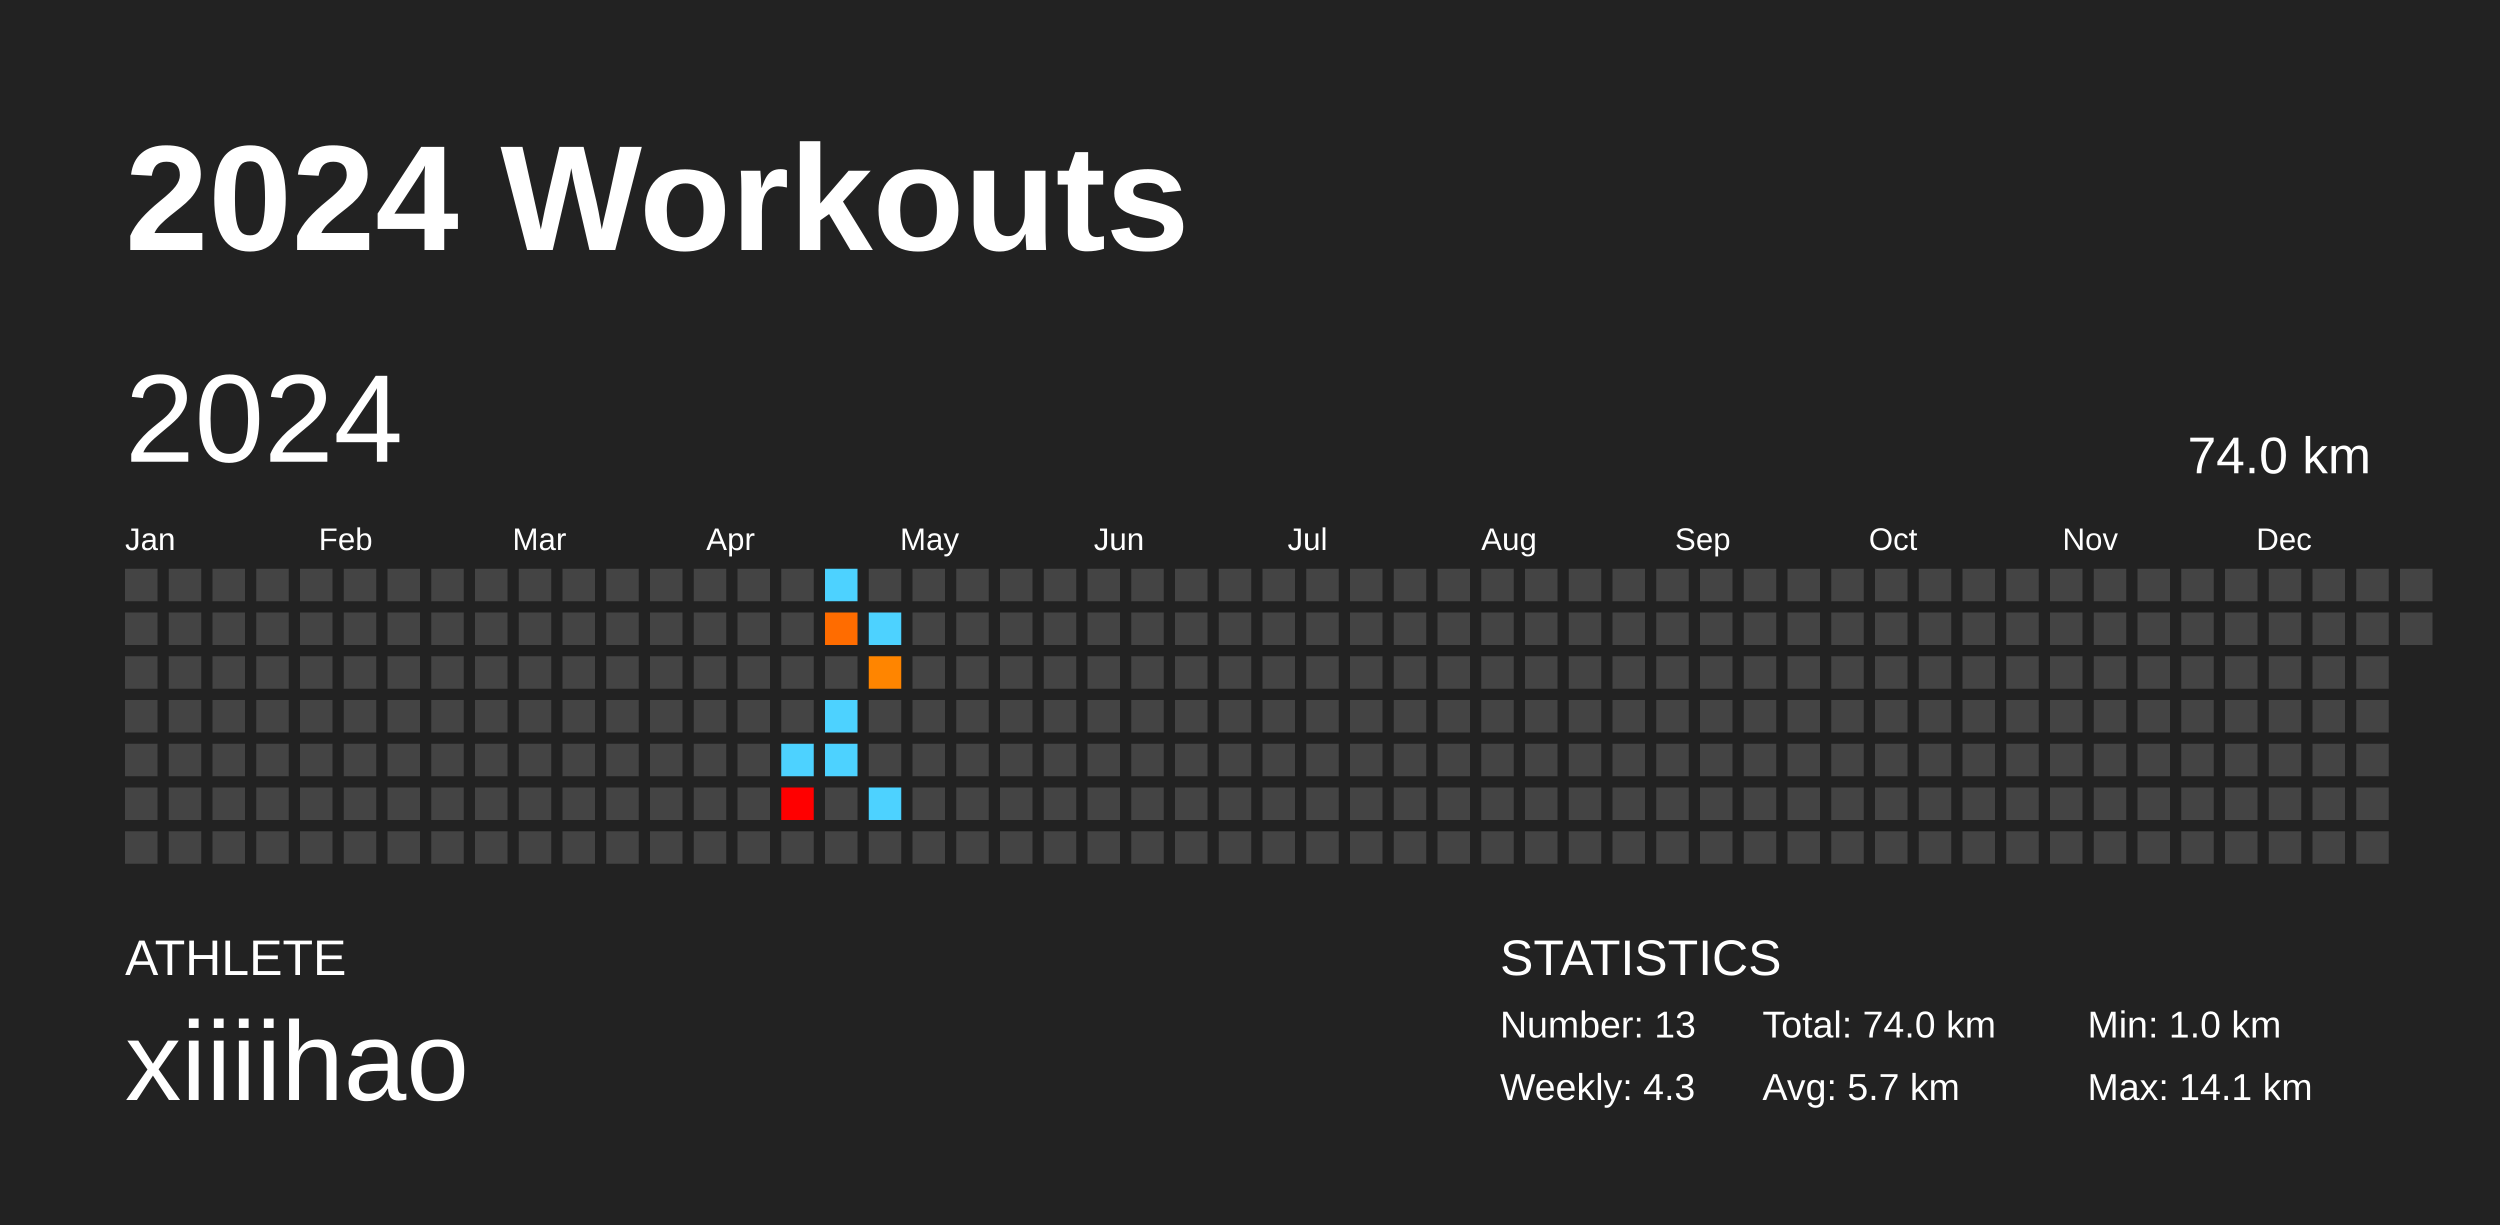
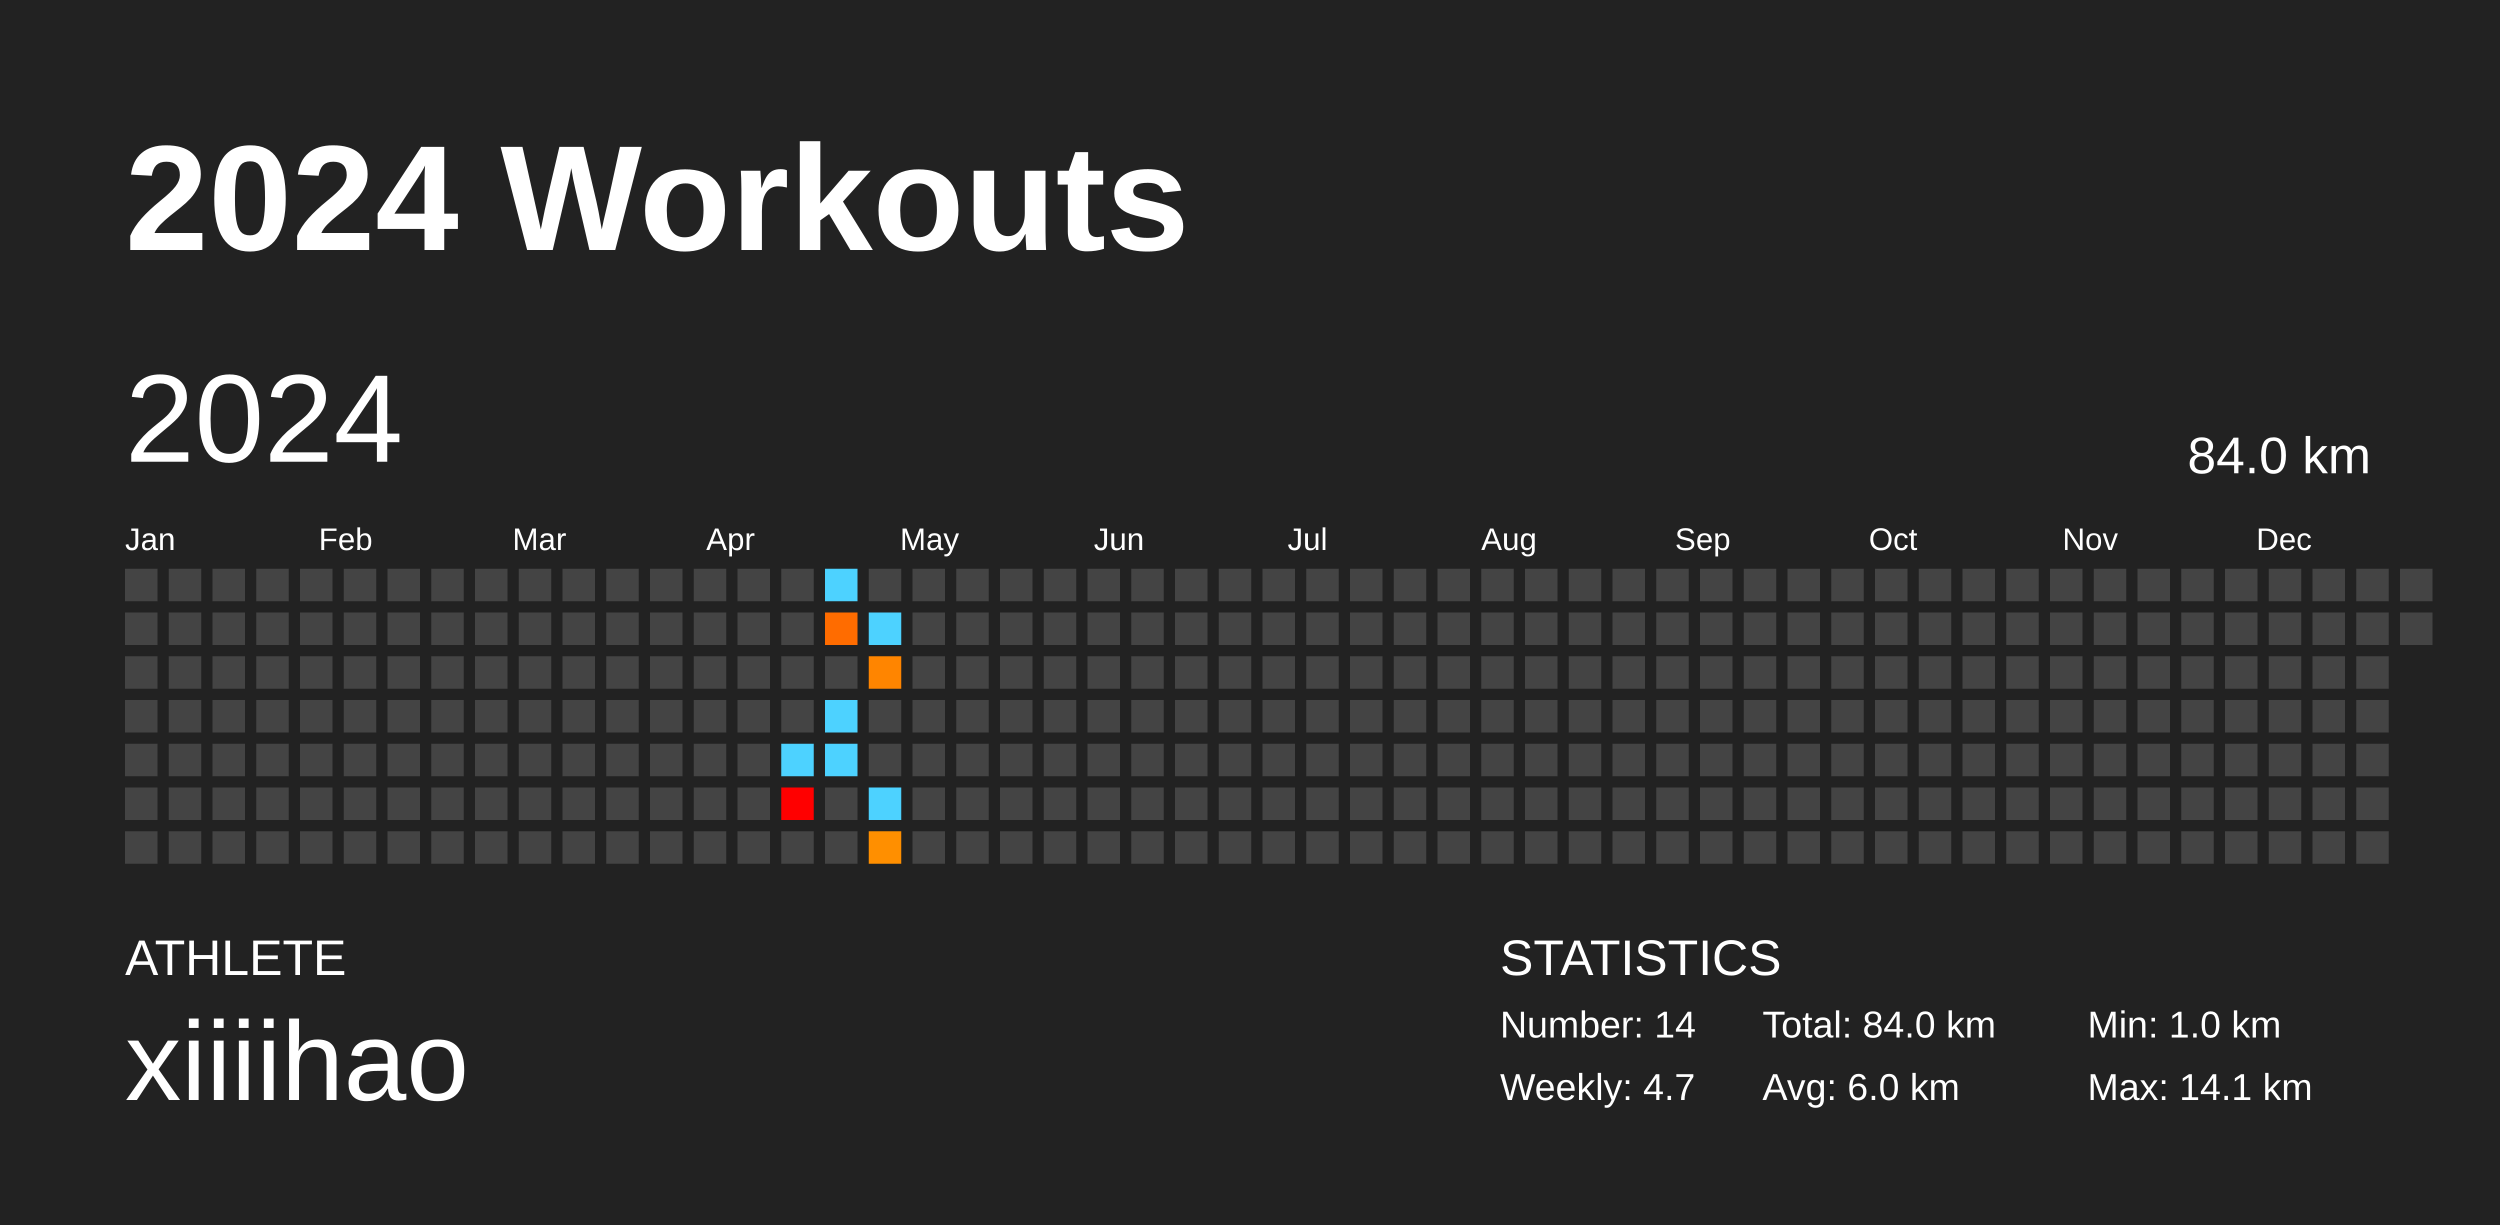
<svg xmlns="http://www.w3.org/2000/svg" baseProfile="full" height="98mm" version="1.1" viewBox="0,0,200,98" width="200mm">
  <defs />
  <rect fill="#222222" height="98" width="200" x="0" y="0" />
  <text fill="#FFFFFF" style="font-size:12px; font-family:Arial; font-weight:bold;" x="10" y="20">2024 Workouts</text>
  <text fill="#FFFFFF" style="font-size:4px; font-family:Arial" x="10" y="78">ATHLETE</text>
  <text fill="#FFFFFF" style="font-size:9px; font-family:Arial" x="10" y="88">xiiiihao</text>
  <text fill="#FFFFFF" style="font-size:4px; font-family:Arial" x="120" y="78">STATISTICS</text>
-   <text fill="#FFFFFF" style="font-size:3px; font-family:Arial" x="120" y="83">Number: 13</text>
-   <text fill="#FFFFFF" style="font-size:3px; font-family:Arial" x="120" y="88">Weekly: 4.3</text>
-   <text fill="#FFFFFF" style="font-size:3px; font-family:Arial" x="141" y="83">Total: 74.0 km</text>
-   <text fill="#FFFFFF" style="font-size:3px; font-family:Arial" x="141" y="88">Avg: 5.7 km</text>
+   <text fill="#FFFFFF" style="font-size:3px; font-family:Arial" x="120" y="83">Number: 14</text>
+   <text fill="#FFFFFF" style="font-size:3px; font-family:Arial" x="120" y="88">Weekly: 4.7</text>
+   <text fill="#FFFFFF" style="font-size:3px; font-family:Arial" x="141" y="83">Total: 84.0 km</text>
+   <text fill="#FFFFFF" style="font-size:3px; font-family:Arial" x="141" y="88">Avg: 6.0 km</text>
  <text fill="#FFFFFF" style="font-size:3px; font-family:Arial" x="167" y="83">Min: 1.0 km</text>
  <text fill="#FFFFFF" style="font-size:3px; font-family:Arial" x="167" y="88">Max: 14.1 km</text>
  <text dominant-baseline="hanging" fill="#FFFFFF" style="font-size:10.0px; font-family:Arial;" x="10" y="30">2024</text>
-   <text dominant-baseline="hanging" fill="#FFFFFF" style="font-size:4.125px; font-family:Arial;" x="175" y="35">74.0 km</text>
+   <text dominant-baseline="hanging" fill="#FFFFFF" style="font-size:4.125px; font-family:Arial;" x="175" y="35">84.0 km</text>
  <text fill="#FFFFFF" style="font-size:2.5px; font-family:Arial" x="10.0" y="44">Jan</text>
  <text fill="#FFFFFF" style="font-size:2.5px; font-family:Arial" x="25.5" y="44">Feb</text>
  <text fill="#FFFFFF" style="font-size:2.5px; font-family:Arial" x="41.0" y="44">Mar</text>
  <text fill="#FFFFFF" style="font-size:2.5px; font-family:Arial" x="56.5" y="44">Apr</text>
  <text fill="#FFFFFF" style="font-size:2.5px; font-family:Arial" x="72.0" y="44">May</text>
  <text fill="#FFFFFF" style="font-size:2.5px; font-family:Arial" x="87.5" y="44">Jun</text>
  <text fill="#FFFFFF" style="font-size:2.5px; font-family:Arial" x="103.0" y="44">Jul</text>
  <text fill="#FFFFFF" style="font-size:2.5px; font-family:Arial" x="118.5" y="44">Aug</text>
  <text fill="#FFFFFF" style="font-size:2.5px; font-family:Arial" x="134.0" y="44">Sep</text>
  <text fill="#FFFFFF" style="font-size:2.5px; font-family:Arial" x="149.5" y="44">Oct</text>
  <text fill="#FFFFFF" style="font-size:2.5px; font-family:Arial" x="165.0" y="44">Nov</text>
  <text fill="#FFFFFF" style="font-size:2.5px; font-family:Arial" x="180.5" y="44">Dec</text>
  <rect fill="#444444" height="2.6" width="2.6" x="10.0" y="45.5" />
  <rect fill="#444444" height="2.6" width="2.6" x="10.0" y="49.0" />
  <rect fill="#444444" height="2.6" width="2.6" x="10.0" y="52.5" />
  <rect fill="#444444" height="2.6" width="2.6" x="10.0" y="56.0" />
  <rect fill="#444444" height="2.6" width="2.6" x="10.0" y="59.5" />
  <rect fill="#444444" height="2.6" width="2.6" x="10.0" y="63.0" />
  <rect fill="#444444" height="2.6" width="2.6" x="10.0" y="66.5" />
  <rect fill="#444444" height="2.6" width="2.6" x="13.5" y="45.5" />
  <rect fill="#444444" height="2.6" width="2.6" x="13.5" y="49.0" />
  <rect fill="#444444" height="2.6" width="2.6" x="13.5" y="52.5" />
  <rect fill="#444444" height="2.6" width="2.6" x="13.5" y="56.0" />
  <rect fill="#444444" height="2.6" width="2.6" x="13.5" y="59.5" />
  <rect fill="#444444" height="2.6" width="2.6" x="13.5" y="63.0" />
  <rect fill="#444444" height="2.6" width="2.6" x="13.5" y="66.5" />
  <rect fill="#444444" height="2.6" width="2.6" x="17.0" y="45.5" />
  <rect fill="#444444" height="2.6" width="2.6" x="17.0" y="49.0" />
  <rect fill="#444444" height="2.6" width="2.6" x="17.0" y="52.5" />
  <rect fill="#444444" height="2.6" width="2.6" x="17.0" y="56.0" />
  <rect fill="#444444" height="2.6" width="2.6" x="17.0" y="59.5" />
  <rect fill="#444444" height="2.6" width="2.6" x="17.0" y="63.0" />
  <rect fill="#444444" height="2.6" width="2.6" x="17.0" y="66.5" />
  <rect fill="#444444" height="2.6" width="2.6" x="20.5" y="45.5" />
  <rect fill="#444444" height="2.6" width="2.6" x="20.5" y="49.0" />
  <rect fill="#444444" height="2.6" width="2.6" x="20.5" y="52.5" />
  <rect fill="#444444" height="2.6" width="2.6" x="20.5" y="56.0" />
  <rect fill="#444444" height="2.6" width="2.6" x="20.5" y="59.5" />
  <rect fill="#444444" height="2.6" width="2.6" x="20.5" y="63.0" />
  <rect fill="#444444" height="2.6" width="2.6" x="20.5" y="66.5" />
  <rect fill="#444444" height="2.6" width="2.6" x="24.0" y="45.5" />
  <rect fill="#444444" height="2.6" width="2.6" x="24.0" y="49.0" />
  <rect fill="#444444" height="2.6" width="2.6" x="24.0" y="52.5" />
  <rect fill="#444444" height="2.6" width="2.6" x="24.0" y="56.0" />
  <rect fill="#444444" height="2.6" width="2.6" x="24.0" y="59.5" />
  <rect fill="#444444" height="2.6" width="2.6" x="24.0" y="63.0" />
  <rect fill="#444444" height="2.6" width="2.6" x="24.0" y="66.5" />
  <rect fill="#444444" height="2.6" width="2.6" x="27.5" y="45.5" />
  <rect fill="#444444" height="2.6" width="2.6" x="27.5" y="49.0" />
  <rect fill="#444444" height="2.6" width="2.6" x="27.5" y="52.5" />
  <rect fill="#444444" height="2.6" width="2.6" x="27.5" y="56.0" />
  <rect fill="#444444" height="2.6" width="2.6" x="27.5" y="59.5" />
  <rect fill="#444444" height="2.6" width="2.6" x="27.5" y="63.0" />
  <rect fill="#444444" height="2.6" width="2.6" x="27.5" y="66.5" />
  <rect fill="#444444" height="2.6" width="2.6" x="31.0" y="45.5" />
  <rect fill="#444444" height="2.6" width="2.6" x="31.0" y="49.0" />
  <rect fill="#444444" height="2.6" width="2.6" x="31.0" y="52.5" />
  <rect fill="#444444" height="2.6" width="2.6" x="31.0" y="56.0" />
  <rect fill="#444444" height="2.6" width="2.6" x="31.0" y="59.5" />
  <rect fill="#444444" height="2.6" width="2.6" x="31.0" y="63.0" />
  <rect fill="#444444" height="2.6" width="2.6" x="31.0" y="66.5" />
  <rect fill="#444444" height="2.6" width="2.6" x="34.5" y="45.5" />
  <rect fill="#444444" height="2.6" width="2.6" x="34.5" y="49.0" />
  <rect fill="#444444" height="2.6" width="2.6" x="34.5" y="52.5" />
  <rect fill="#444444" height="2.6" width="2.6" x="34.5" y="56.0" />
  <rect fill="#444444" height="2.6" width="2.6" x="34.5" y="59.5" />
  <rect fill="#444444" height="2.6" width="2.6" x="34.5" y="63.0" />
  <rect fill="#444444" height="2.6" width="2.6" x="34.5" y="66.5" />
  <rect fill="#444444" height="2.6" width="2.6" x="38.0" y="45.5" />
  <rect fill="#444444" height="2.6" width="2.6" x="38.0" y="49.0" />
  <rect fill="#444444" height="2.6" width="2.6" x="38.0" y="52.5" />
  <rect fill="#444444" height="2.6" width="2.6" x="38.0" y="56.0" />
  <rect fill="#444444" height="2.6" width="2.6" x="38.0" y="59.5" />
  <rect fill="#444444" height="2.6" width="2.6" x="38.0" y="63.0" />
  <rect fill="#444444" height="2.6" width="2.6" x="38.0" y="66.5" />
  <rect fill="#444444" height="2.6" width="2.6" x="41.5" y="45.5" />
  <rect fill="#444444" height="2.6" width="2.6" x="41.5" y="49.0" />
  <rect fill="#444444" height="2.6" width="2.6" x="41.5" y="52.5" />
  <rect fill="#444444" height="2.6" width="2.6" x="41.5" y="56.0" />
  <rect fill="#444444" height="2.6" width="2.6" x="41.5" y="59.5" />
  <rect fill="#444444" height="2.6" width="2.6" x="41.5" y="63.0" />
  <rect fill="#444444" height="2.6" width="2.6" x="41.5" y="66.5" />
  <rect fill="#444444" height="2.6" width="2.6" x="45.0" y="45.5" />
  <rect fill="#444444" height="2.6" width="2.6" x="45.0" y="49.0" />
  <rect fill="#444444" height="2.6" width="2.6" x="45.0" y="52.5" />
  <rect fill="#444444" height="2.6" width="2.6" x="45.0" y="56.0" />
  <rect fill="#444444" height="2.6" width="2.6" x="45.0" y="59.5" />
  <rect fill="#444444" height="2.6" width="2.6" x="45.0" y="63.0" />
  <rect fill="#444444" height="2.6" width="2.6" x="45.0" y="66.5" />
  <rect fill="#444444" height="2.6" width="2.6" x="48.5" y="45.5" />
  <rect fill="#444444" height="2.6" width="2.6" x="48.5" y="49.0" />
  <rect fill="#444444" height="2.6" width="2.6" x="48.5" y="52.5" />
  <rect fill="#444444" height="2.6" width="2.6" x="48.5" y="56.0" />
  <rect fill="#444444" height="2.6" width="2.6" x="48.5" y="59.5" />
  <rect fill="#444444" height="2.6" width="2.6" x="48.5" y="63.0" />
  <rect fill="#444444" height="2.6" width="2.6" x="48.5" y="66.5" />
  <rect fill="#444444" height="2.6" width="2.6" x="52.0" y="45.5" />
  <rect fill="#444444" height="2.6" width="2.6" x="52.0" y="49.0" />
  <rect fill="#444444" height="2.6" width="2.6" x="52.0" y="52.5" />
  <rect fill="#444444" height="2.6" width="2.6" x="52.0" y="56.0" />
  <rect fill="#444444" height="2.6" width="2.6" x="52.0" y="59.5" />
  <rect fill="#444444" height="2.6" width="2.6" x="52.0" y="63.0" />
  <rect fill="#444444" height="2.6" width="2.6" x="52.0" y="66.5" />
  <rect fill="#444444" height="2.6" width="2.6" x="55.5" y="45.5" />
  <rect fill="#444444" height="2.6" width="2.6" x="55.5" y="49.0" />
  <rect fill="#444444" height="2.6" width="2.6" x="55.5" y="52.5" />
  <rect fill="#444444" height="2.6" width="2.6" x="55.5" y="56.0" />
  <rect fill="#444444" height="2.6" width="2.6" x="55.5" y="59.5" />
  <rect fill="#444444" height="2.6" width="2.6" x="55.5" y="63.0" />
  <rect fill="#444444" height="2.6" width="2.6" x="55.5" y="66.5" />
  <rect fill="#444444" height="2.6" width="2.6" x="59.0" y="45.5" />
  <rect fill="#444444" height="2.6" width="2.6" x="59.0" y="49.0" />
  <rect fill="#444444" height="2.6" width="2.6" x="59.0" y="52.5" />
  <rect fill="#444444" height="2.6" width="2.6" x="59.0" y="56.0" />
  <rect fill="#444444" height="2.6" width="2.6" x="59.0" y="59.5" />
  <rect fill="#444444" height="2.6" width="2.6" x="59.0" y="63.0" />
  <rect fill="#444444" height="2.6" width="2.6" x="59.0" y="66.5" />
  <rect fill="#444444" height="2.6" width="2.6" x="62.5" y="45.5" />
  <rect fill="#444444" height="2.6" width="2.6" x="62.5" y="49.0" />
  <rect fill="#444444" height="2.6" width="2.6" x="62.5" y="52.5" />
  <rect fill="#444444" height="2.6" width="2.6" x="62.5" y="56.0" />
  <rect fill="#4dd2ff" height="2.6" width="2.6" x="62.5" y="59.5" />
  <rect fill="#ff0000" height="2.6" width="2.6" x="62.5" y="63.0" />
  <rect fill="#444444" height="2.6" width="2.6" x="62.5" y="66.5" />
  <rect fill="#4dd2ff" height="2.6" width="2.6" x="66.0" y="45.5" />
  <rect fill="#ff6c00" height="2.6" width="2.6" x="66.0" y="49.0" />
  <rect fill="#444444" height="2.6" width="2.6" x="66.0" y="52.5" />
  <rect fill="#4dd2ff" height="2.6" width="2.6" x="66.0" y="56.0" />
  <rect fill="#4dd2ff" height="2.6" width="2.6" x="66.0" y="59.5" />
  <rect fill="#444444" height="2.6" width="2.6" x="66.0" y="63.0" />
  <rect fill="#444444" height="2.6" width="2.6" x="66.0" y="66.5" />
  <rect fill="#444444" height="2.6" width="2.6" x="69.5" y="45.5" />
  <rect fill="#4dd2ff" height="2.6" width="2.6" x="69.5" y="49.0" />
  <rect fill="#ff8500" height="2.6" width="2.6" x="69.5" y="52.5" />
  <rect fill="#444444" height="2.6" width="2.6" x="69.5" y="56.0" />
  <rect fill="#444444" height="2.6" width="2.6" x="69.5" y="59.5" />
  <rect fill="#4dd2ff" height="2.6" width="2.6" x="69.5" y="63.0" />
-   <rect fill="#444444" height="2.6" width="2.6" x="69.5" y="66.5" />
+   <rect fill="#ff8f00" height="2.6" width="2.6" x="69.5" y="66.5" />
  <rect fill="#444444" height="2.6" width="2.6" x="73.0" y="45.5" />
  <rect fill="#444444" height="2.6" width="2.6" x="73.0" y="49.0" />
  <rect fill="#444444" height="2.6" width="2.6" x="73.0" y="52.5" />
  <rect fill="#444444" height="2.6" width="2.6" x="73.0" y="56.0" />
  <rect fill="#444444" height="2.6" width="2.6" x="73.0" y="59.5" />
  <rect fill="#444444" height="2.6" width="2.6" x="73.0" y="63.0" />
  <rect fill="#444444" height="2.6" width="2.6" x="73.0" y="66.5" />
  <rect fill="#444444" height="2.6" width="2.6" x="76.5" y="45.5" />
  <rect fill="#444444" height="2.6" width="2.6" x="76.5" y="49.0" />
  <rect fill="#444444" height="2.6" width="2.6" x="76.5" y="52.5" />
  <rect fill="#444444" height="2.6" width="2.6" x="76.5" y="56.0" />
  <rect fill="#444444" height="2.6" width="2.6" x="76.5" y="59.5" />
  <rect fill="#444444" height="2.6" width="2.6" x="76.5" y="63.0" />
  <rect fill="#444444" height="2.6" width="2.6" x="76.5" y="66.5" />
  <rect fill="#444444" height="2.6" width="2.6" x="80.0" y="45.5" />
  <rect fill="#444444" height="2.6" width="2.6" x="80.0" y="49.0" />
  <rect fill="#444444" height="2.6" width="2.6" x="80.0" y="52.5" />
  <rect fill="#444444" height="2.6" width="2.6" x="80.0" y="56.0" />
  <rect fill="#444444" height="2.6" width="2.6" x="80.0" y="59.5" />
  <rect fill="#444444" height="2.6" width="2.6" x="80.0" y="63.0" />
  <rect fill="#444444" height="2.6" width="2.6" x="80.0" y="66.5" />
  <rect fill="#444444" height="2.6" width="2.6" x="83.5" y="45.5" />
  <rect fill="#444444" height="2.6" width="2.6" x="83.5" y="49.0" />
  <rect fill="#444444" height="2.6" width="2.6" x="83.5" y="52.5" />
  <rect fill="#444444" height="2.6" width="2.6" x="83.5" y="56.0" />
  <rect fill="#444444" height="2.6" width="2.6" x="83.5" y="59.5" />
  <rect fill="#444444" height="2.6" width="2.6" x="83.5" y="63.0" />
  <rect fill="#444444" height="2.6" width="2.6" x="83.5" y="66.5" />
  <rect fill="#444444" height="2.6" width="2.6" x="87.0" y="45.5" />
  <rect fill="#444444" height="2.6" width="2.6" x="87.0" y="49.0" />
  <rect fill="#444444" height="2.6" width="2.6" x="87.0" y="52.5" />
  <rect fill="#444444" height="2.6" width="2.6" x="87.0" y="56.0" />
  <rect fill="#444444" height="2.6" width="2.6" x="87.0" y="59.5" />
  <rect fill="#444444" height="2.6" width="2.6" x="87.0" y="63.0" />
  <rect fill="#444444" height="2.6" width="2.6" x="87.0" y="66.5" />
  <rect fill="#444444" height="2.6" width="2.6" x="90.5" y="45.5" />
  <rect fill="#444444" height="2.6" width="2.6" x="90.5" y="49.0" />
  <rect fill="#444444" height="2.6" width="2.6" x="90.5" y="52.5" />
  <rect fill="#444444" height="2.6" width="2.6" x="90.5" y="56.0" />
  <rect fill="#444444" height="2.6" width="2.6" x="90.5" y="59.5" />
  <rect fill="#444444" height="2.6" width="2.6" x="90.5" y="63.0" />
  <rect fill="#444444" height="2.6" width="2.6" x="90.5" y="66.5" />
  <rect fill="#444444" height="2.6" width="2.6" x="94.0" y="45.5" />
  <rect fill="#444444" height="2.6" width="2.6" x="94.0" y="49.0" />
  <rect fill="#444444" height="2.6" width="2.6" x="94.0" y="52.5" />
  <rect fill="#444444" height="2.6" width="2.6" x="94.0" y="56.0" />
  <rect fill="#444444" height="2.6" width="2.6" x="94.0" y="59.5" />
  <rect fill="#444444" height="2.6" width="2.6" x="94.0" y="63.0" />
  <rect fill="#444444" height="2.6" width="2.6" x="94.0" y="66.5" />
  <rect fill="#444444" height="2.6" width="2.6" x="97.5" y="45.5" />
  <rect fill="#444444" height="2.6" width="2.6" x="97.5" y="49.0" />
  <rect fill="#444444" height="2.6" width="2.6" x="97.5" y="52.5" />
  <rect fill="#444444" height="2.6" width="2.6" x="97.5" y="56.0" />
  <rect fill="#444444" height="2.6" width="2.6" x="97.5" y="59.5" />
  <rect fill="#444444" height="2.6" width="2.6" x="97.5" y="63.0" />
  <rect fill="#444444" height="2.6" width="2.6" x="97.5" y="66.5" />
  <rect fill="#444444" height="2.6" width="2.6" x="101.0" y="45.5" />
  <rect fill="#444444" height="2.6" width="2.6" x="101.0" y="49.0" />
  <rect fill="#444444" height="2.6" width="2.6" x="101.0" y="52.5" />
  <rect fill="#444444" height="2.6" width="2.6" x="101.0" y="56.0" />
  <rect fill="#444444" height="2.6" width="2.6" x="101.0" y="59.5" />
  <rect fill="#444444" height="2.6" width="2.6" x="101.0" y="63.0" />
  <rect fill="#444444" height="2.6" width="2.6" x="101.0" y="66.5" />
  <rect fill="#444444" height="2.6" width="2.6" x="104.5" y="45.5" />
  <rect fill="#444444" height="2.6" width="2.6" x="104.5" y="49.0" />
  <rect fill="#444444" height="2.6" width="2.6" x="104.5" y="52.5" />
  <rect fill="#444444" height="2.6" width="2.6" x="104.5" y="56.0" />
  <rect fill="#444444" height="2.6" width="2.6" x="104.5" y="59.5" />
  <rect fill="#444444" height="2.6" width="2.6" x="104.5" y="63.0" />
  <rect fill="#444444" height="2.6" width="2.6" x="104.5" y="66.5" />
  <rect fill="#444444" height="2.6" width="2.6" x="108.0" y="45.5" />
  <rect fill="#444444" height="2.6" width="2.6" x="108.0" y="49.0" />
  <rect fill="#444444" height="2.6" width="2.6" x="108.0" y="52.5" />
  <rect fill="#444444" height="2.6" width="2.6" x="108.0" y="56.0" />
  <rect fill="#444444" height="2.6" width="2.6" x="108.0" y="59.5" />
  <rect fill="#444444" height="2.6" width="2.6" x="108.0" y="63.0" />
  <rect fill="#444444" height="2.6" width="2.6" x="108.0" y="66.5" />
  <rect fill="#444444" height="2.6" width="2.6" x="111.5" y="45.5" />
  <rect fill="#444444" height="2.6" width="2.6" x="111.5" y="49.0" />
  <rect fill="#444444" height="2.6" width="2.6" x="111.5" y="52.5" />
  <rect fill="#444444" height="2.6" width="2.6" x="111.5" y="56.0" />
  <rect fill="#444444" height="2.6" width="2.6" x="111.5" y="59.5" />
  <rect fill="#444444" height="2.6" width="2.6" x="111.5" y="63.0" />
  <rect fill="#444444" height="2.6" width="2.6" x="111.5" y="66.5" />
  <rect fill="#444444" height="2.6" width="2.6" x="115.0" y="45.5" />
  <rect fill="#444444" height="2.6" width="2.6" x="115.0" y="49.0" />
  <rect fill="#444444" height="2.6" width="2.6" x="115.0" y="52.5" />
  <rect fill="#444444" height="2.6" width="2.6" x="115.0" y="56.0" />
  <rect fill="#444444" height="2.6" width="2.6" x="115.0" y="59.5" />
  <rect fill="#444444" height="2.6" width="2.6" x="115.0" y="63.0" />
  <rect fill="#444444" height="2.6" width="2.6" x="115.0" y="66.5" />
  <rect fill="#444444" height="2.6" width="2.6" x="118.5" y="45.5" />
  <rect fill="#444444" height="2.6" width="2.6" x="118.5" y="49.0" />
  <rect fill="#444444" height="2.6" width="2.6" x="118.5" y="52.5" />
  <rect fill="#444444" height="2.6" width="2.6" x="118.5" y="56.0" />
  <rect fill="#444444" height="2.6" width="2.6" x="118.5" y="59.5" />
  <rect fill="#444444" height="2.6" width="2.6" x="118.5" y="63.0" />
  <rect fill="#444444" height="2.6" width="2.6" x="118.5" y="66.5" />
  <rect fill="#444444" height="2.6" width="2.6" x="122.0" y="45.5" />
  <rect fill="#444444" height="2.6" width="2.6" x="122.0" y="49.0" />
  <rect fill="#444444" height="2.6" width="2.6" x="122.0" y="52.5" />
  <rect fill="#444444" height="2.6" width="2.6" x="122.0" y="56.0" />
  <rect fill="#444444" height="2.6" width="2.6" x="122.0" y="59.5" />
  <rect fill="#444444" height="2.6" width="2.6" x="122.0" y="63.0" />
  <rect fill="#444444" height="2.6" width="2.6" x="122.0" y="66.5" />
  <rect fill="#444444" height="2.6" width="2.6" x="125.5" y="45.5" />
  <rect fill="#444444" height="2.6" width="2.6" x="125.5" y="49.0" />
  <rect fill="#444444" height="2.6" width="2.6" x="125.5" y="52.5" />
  <rect fill="#444444" height="2.6" width="2.6" x="125.5" y="56.0" />
  <rect fill="#444444" height="2.6" width="2.6" x="125.5" y="59.5" />
  <rect fill="#444444" height="2.6" width="2.6" x="125.5" y="63.0" />
  <rect fill="#444444" height="2.6" width="2.6" x="125.5" y="66.5" />
  <rect fill="#444444" height="2.6" width="2.6" x="129.0" y="45.5" />
  <rect fill="#444444" height="2.6" width="2.6" x="129.0" y="49.0" />
  <rect fill="#444444" height="2.6" width="2.6" x="129.0" y="52.5" />
  <rect fill="#444444" height="2.6" width="2.6" x="129.0" y="56.0" />
  <rect fill="#444444" height="2.6" width="2.6" x="129.0" y="59.5" />
  <rect fill="#444444" height="2.6" width="2.6" x="129.0" y="63.0" />
  <rect fill="#444444" height="2.6" width="2.6" x="129.0" y="66.5" />
  <rect fill="#444444" height="2.6" width="2.6" x="132.5" y="45.5" />
  <rect fill="#444444" height="2.6" width="2.6" x="132.5" y="49.0" />
  <rect fill="#444444" height="2.6" width="2.6" x="132.5" y="52.5" />
  <rect fill="#444444" height="2.6" width="2.6" x="132.5" y="56.0" />
  <rect fill="#444444" height="2.6" width="2.6" x="132.5" y="59.5" />
  <rect fill="#444444" height="2.6" width="2.6" x="132.5" y="63.0" />
  <rect fill="#444444" height="2.6" width="2.6" x="132.5" y="66.5" />
  <rect fill="#444444" height="2.6" width="2.6" x="136.0" y="45.5" />
  <rect fill="#444444" height="2.6" width="2.6" x="136.0" y="49.0" />
  <rect fill="#444444" height="2.6" width="2.6" x="136.0" y="52.5" />
  <rect fill="#444444" height="2.6" width="2.6" x="136.0" y="56.0" />
  <rect fill="#444444" height="2.6" width="2.6" x="136.0" y="59.5" />
  <rect fill="#444444" height="2.6" width="2.6" x="136.0" y="63.0" />
  <rect fill="#444444" height="2.6" width="2.6" x="136.0" y="66.5" />
  <rect fill="#444444" height="2.6" width="2.6" x="139.5" y="45.5" />
  <rect fill="#444444" height="2.6" width="2.6" x="139.5" y="49.0" />
  <rect fill="#444444" height="2.6" width="2.6" x="139.5" y="52.5" />
  <rect fill="#444444" height="2.6" width="2.6" x="139.5" y="56.0" />
  <rect fill="#444444" height="2.6" width="2.6" x="139.5" y="59.5" />
  <rect fill="#444444" height="2.6" width="2.6" x="139.5" y="63.0" />
  <rect fill="#444444" height="2.6" width="2.6" x="139.5" y="66.5" />
  <rect fill="#444444" height="2.6" width="2.6" x="143.0" y="45.5" />
  <rect fill="#444444" height="2.6" width="2.6" x="143.0" y="49.0" />
  <rect fill="#444444" height="2.6" width="2.6" x="143.0" y="52.5" />
  <rect fill="#444444" height="2.6" width="2.6" x="143.0" y="56.0" />
  <rect fill="#444444" height="2.6" width="2.6" x="143.0" y="59.5" />
  <rect fill="#444444" height="2.6" width="2.6" x="143.0" y="63.0" />
  <rect fill="#444444" height="2.6" width="2.6" x="143.0" y="66.5" />
  <rect fill="#444444" height="2.6" width="2.6" x="146.5" y="45.5" />
  <rect fill="#444444" height="2.6" width="2.6" x="146.5" y="49.0" />
  <rect fill="#444444" height="2.6" width="2.6" x="146.5" y="52.5" />
  <rect fill="#444444" height="2.6" width="2.6" x="146.5" y="56.0" />
  <rect fill="#444444" height="2.6" width="2.6" x="146.5" y="59.5" />
  <rect fill="#444444" height="2.6" width="2.6" x="146.5" y="63.0" />
  <rect fill="#444444" height="2.6" width="2.6" x="146.5" y="66.5" />
  <rect fill="#444444" height="2.6" width="2.6" x="150.0" y="45.5" />
  <rect fill="#444444" height="2.6" width="2.6" x="150.0" y="49.0" />
  <rect fill="#444444" height="2.6" width="2.6" x="150.0" y="52.5" />
  <rect fill="#444444" height="2.6" width="2.6" x="150.0" y="56.0" />
  <rect fill="#444444" height="2.6" width="2.6" x="150.0" y="59.5" />
  <rect fill="#444444" height="2.6" width="2.6" x="150.0" y="63.0" />
  <rect fill="#444444" height="2.6" width="2.6" x="150.0" y="66.5" />
  <rect fill="#444444" height="2.6" width="2.6" x="153.5" y="45.5" />
  <rect fill="#444444" height="2.6" width="2.6" x="153.5" y="49.0" />
  <rect fill="#444444" height="2.6" width="2.6" x="153.5" y="52.5" />
  <rect fill="#444444" height="2.6" width="2.6" x="153.5" y="56.0" />
  <rect fill="#444444" height="2.6" width="2.6" x="153.5" y="59.5" />
  <rect fill="#444444" height="2.6" width="2.6" x="153.5" y="63.0" />
  <rect fill="#444444" height="2.6" width="2.6" x="153.5" y="66.5" />
  <rect fill="#444444" height="2.6" width="2.6" x="157.0" y="45.5" />
  <rect fill="#444444" height="2.6" width="2.6" x="157.0" y="49.0" />
  <rect fill="#444444" height="2.6" width="2.6" x="157.0" y="52.5" />
  <rect fill="#444444" height="2.6" width="2.6" x="157.0" y="56.0" />
  <rect fill="#444444" height="2.6" width="2.6" x="157.0" y="59.5" />
  <rect fill="#444444" height="2.6" width="2.6" x="157.0" y="63.0" />
  <rect fill="#444444" height="2.6" width="2.6" x="157.0" y="66.5" />
  <rect fill="#444444" height="2.6" width="2.6" x="160.5" y="45.5" />
  <rect fill="#444444" height="2.6" width="2.6" x="160.5" y="49.0" />
  <rect fill="#444444" height="2.6" width="2.6" x="160.5" y="52.5" />
  <rect fill="#444444" height="2.6" width="2.6" x="160.5" y="56.0" />
  <rect fill="#444444" height="2.6" width="2.6" x="160.5" y="59.5" />
  <rect fill="#444444" height="2.6" width="2.6" x="160.5" y="63.0" />
  <rect fill="#444444" height="2.6" width="2.6" x="160.5" y="66.5" />
  <rect fill="#444444" height="2.6" width="2.6" x="164.0" y="45.5" />
  <rect fill="#444444" height="2.6" width="2.6" x="164.0" y="49.0" />
  <rect fill="#444444" height="2.6" width="2.6" x="164.0" y="52.5" />
  <rect fill="#444444" height="2.6" width="2.6" x="164.0" y="56.0" />
  <rect fill="#444444" height="2.6" width="2.6" x="164.0" y="59.5" />
  <rect fill="#444444" height="2.6" width="2.6" x="164.0" y="63.0" />
  <rect fill="#444444" height="2.6" width="2.6" x="164.0" y="66.5" />
  <rect fill="#444444" height="2.6" width="2.6" x="167.5" y="45.5" />
  <rect fill="#444444" height="2.6" width="2.6" x="167.5" y="49.0" />
  <rect fill="#444444" height="2.6" width="2.6" x="167.5" y="52.5" />
  <rect fill="#444444" height="2.6" width="2.6" x="167.5" y="56.0" />
  <rect fill="#444444" height="2.6" width="2.6" x="167.5" y="59.5" />
  <rect fill="#444444" height="2.6" width="2.6" x="167.5" y="63.0" />
  <rect fill="#444444" height="2.6" width="2.6" x="167.5" y="66.5" />
  <rect fill="#444444" height="2.6" width="2.6" x="171.0" y="45.5" />
  <rect fill="#444444" height="2.6" width="2.6" x="171.0" y="49.0" />
  <rect fill="#444444" height="2.6" width="2.6" x="171.0" y="52.5" />
  <rect fill="#444444" height="2.6" width="2.6" x="171.0" y="56.0" />
  <rect fill="#444444" height="2.6" width="2.6" x="171.0" y="59.5" />
  <rect fill="#444444" height="2.6" width="2.6" x="171.0" y="63.0" />
  <rect fill="#444444" height="2.6" width="2.6" x="171.0" y="66.5" />
  <rect fill="#444444" height="2.6" width="2.6" x="174.5" y="45.5" />
  <rect fill="#444444" height="2.6" width="2.6" x="174.5" y="49.0" />
  <rect fill="#444444" height="2.6" width="2.6" x="174.5" y="52.5" />
  <rect fill="#444444" height="2.6" width="2.6" x="174.5" y="56.0" />
  <rect fill="#444444" height="2.6" width="2.6" x="174.5" y="59.5" />
  <rect fill="#444444" height="2.6" width="2.6" x="174.5" y="63.0" />
  <rect fill="#444444" height="2.6" width="2.6" x="174.5" y="66.5" />
  <rect fill="#444444" height="2.6" width="2.6" x="178.0" y="45.5" />
  <rect fill="#444444" height="2.6" width="2.6" x="178.0" y="49.0" />
  <rect fill="#444444" height="2.6" width="2.6" x="178.0" y="52.5" />
  <rect fill="#444444" height="2.6" width="2.6" x="178.0" y="56.0" />
  <rect fill="#444444" height="2.6" width="2.6" x="178.0" y="59.5" />
  <rect fill="#444444" height="2.6" width="2.6" x="178.0" y="63.0" />
  <rect fill="#444444" height="2.6" width="2.6" x="178.0" y="66.5" />
  <rect fill="#444444" height="2.6" width="2.6" x="181.5" y="45.5" />
  <rect fill="#444444" height="2.6" width="2.6" x="181.5" y="49.0" />
  <rect fill="#444444" height="2.6" width="2.6" x="181.5" y="52.5" />
  <rect fill="#444444" height="2.6" width="2.6" x="181.5" y="56.0" />
  <rect fill="#444444" height="2.6" width="2.6" x="181.5" y="59.5" />
  <rect fill="#444444" height="2.6" width="2.6" x="181.5" y="63.0" />
  <rect fill="#444444" height="2.6" width="2.6" x="181.5" y="66.5" />
  <rect fill="#444444" height="2.6" width="2.6" x="185.0" y="45.5" />
  <rect fill="#444444" height="2.6" width="2.6" x="185.0" y="49.0" />
  <rect fill="#444444" height="2.6" width="2.6" x="185.0" y="52.5" />
  <rect fill="#444444" height="2.6" width="2.6" x="185.0" y="56.0" />
  <rect fill="#444444" height="2.6" width="2.6" x="185.0" y="59.5" />
  <rect fill="#444444" height="2.6" width="2.6" x="185.0" y="63.0" />
  <rect fill="#444444" height="2.6" width="2.6" x="185.0" y="66.5" />
  <rect fill="#444444" height="2.6" width="2.6" x="188.5" y="45.5" />
  <rect fill="#444444" height="2.6" width="2.6" x="188.5" y="49.0" />
  <rect fill="#444444" height="2.6" width="2.6" x="188.5" y="52.5" />
  <rect fill="#444444" height="2.6" width="2.6" x="188.5" y="56.0" />
  <rect fill="#444444" height="2.6" width="2.6" x="188.5" y="59.5" />
  <rect fill="#444444" height="2.6" width="2.6" x="188.5" y="63.0" />
  <rect fill="#444444" height="2.6" width="2.6" x="188.5" y="66.5" />
  <rect fill="#444444" height="2.6" width="2.6" x="192.0" y="45.5" />
  <rect fill="#444444" height="2.6" width="2.6" x="192.0" y="49.0" />
</svg>
